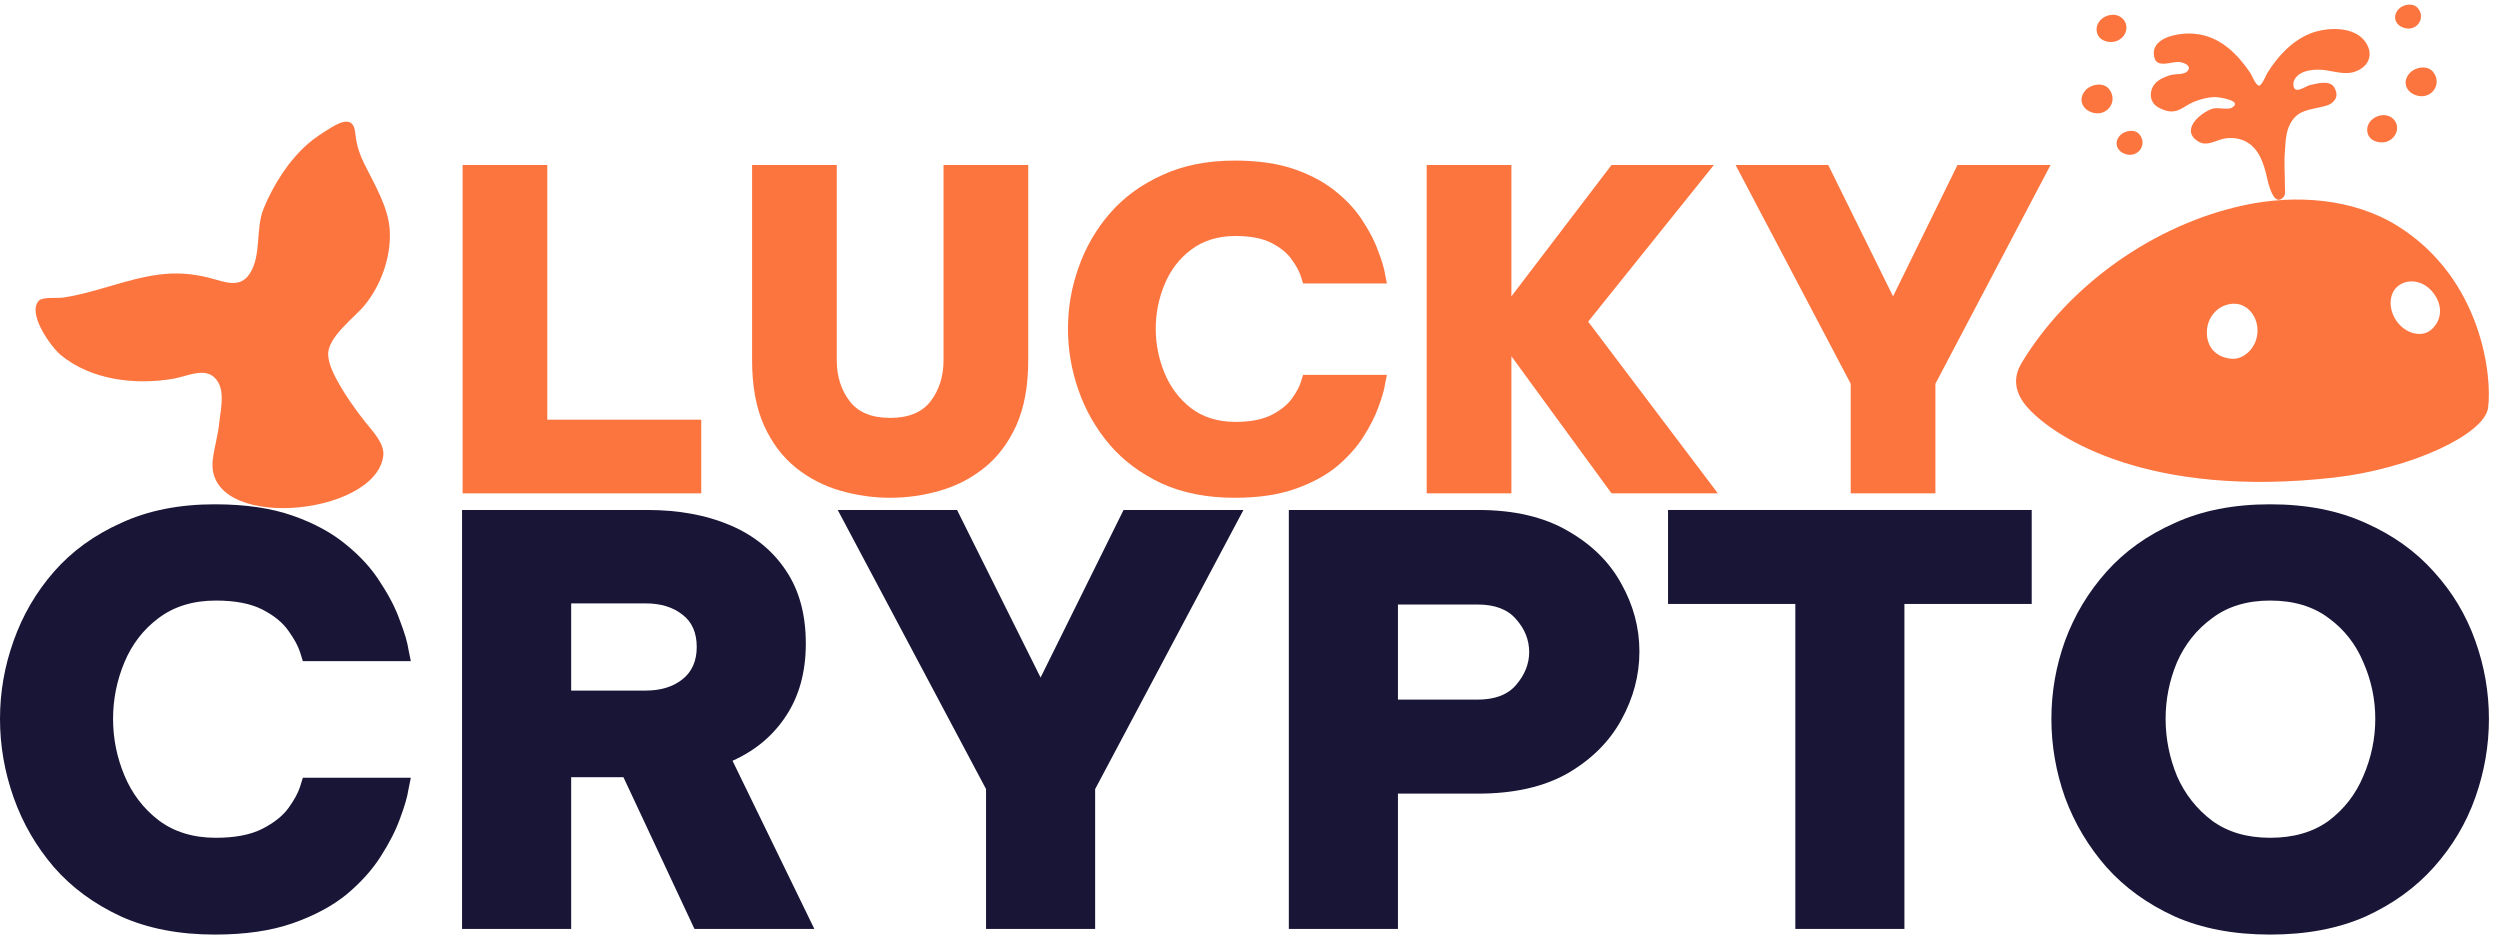
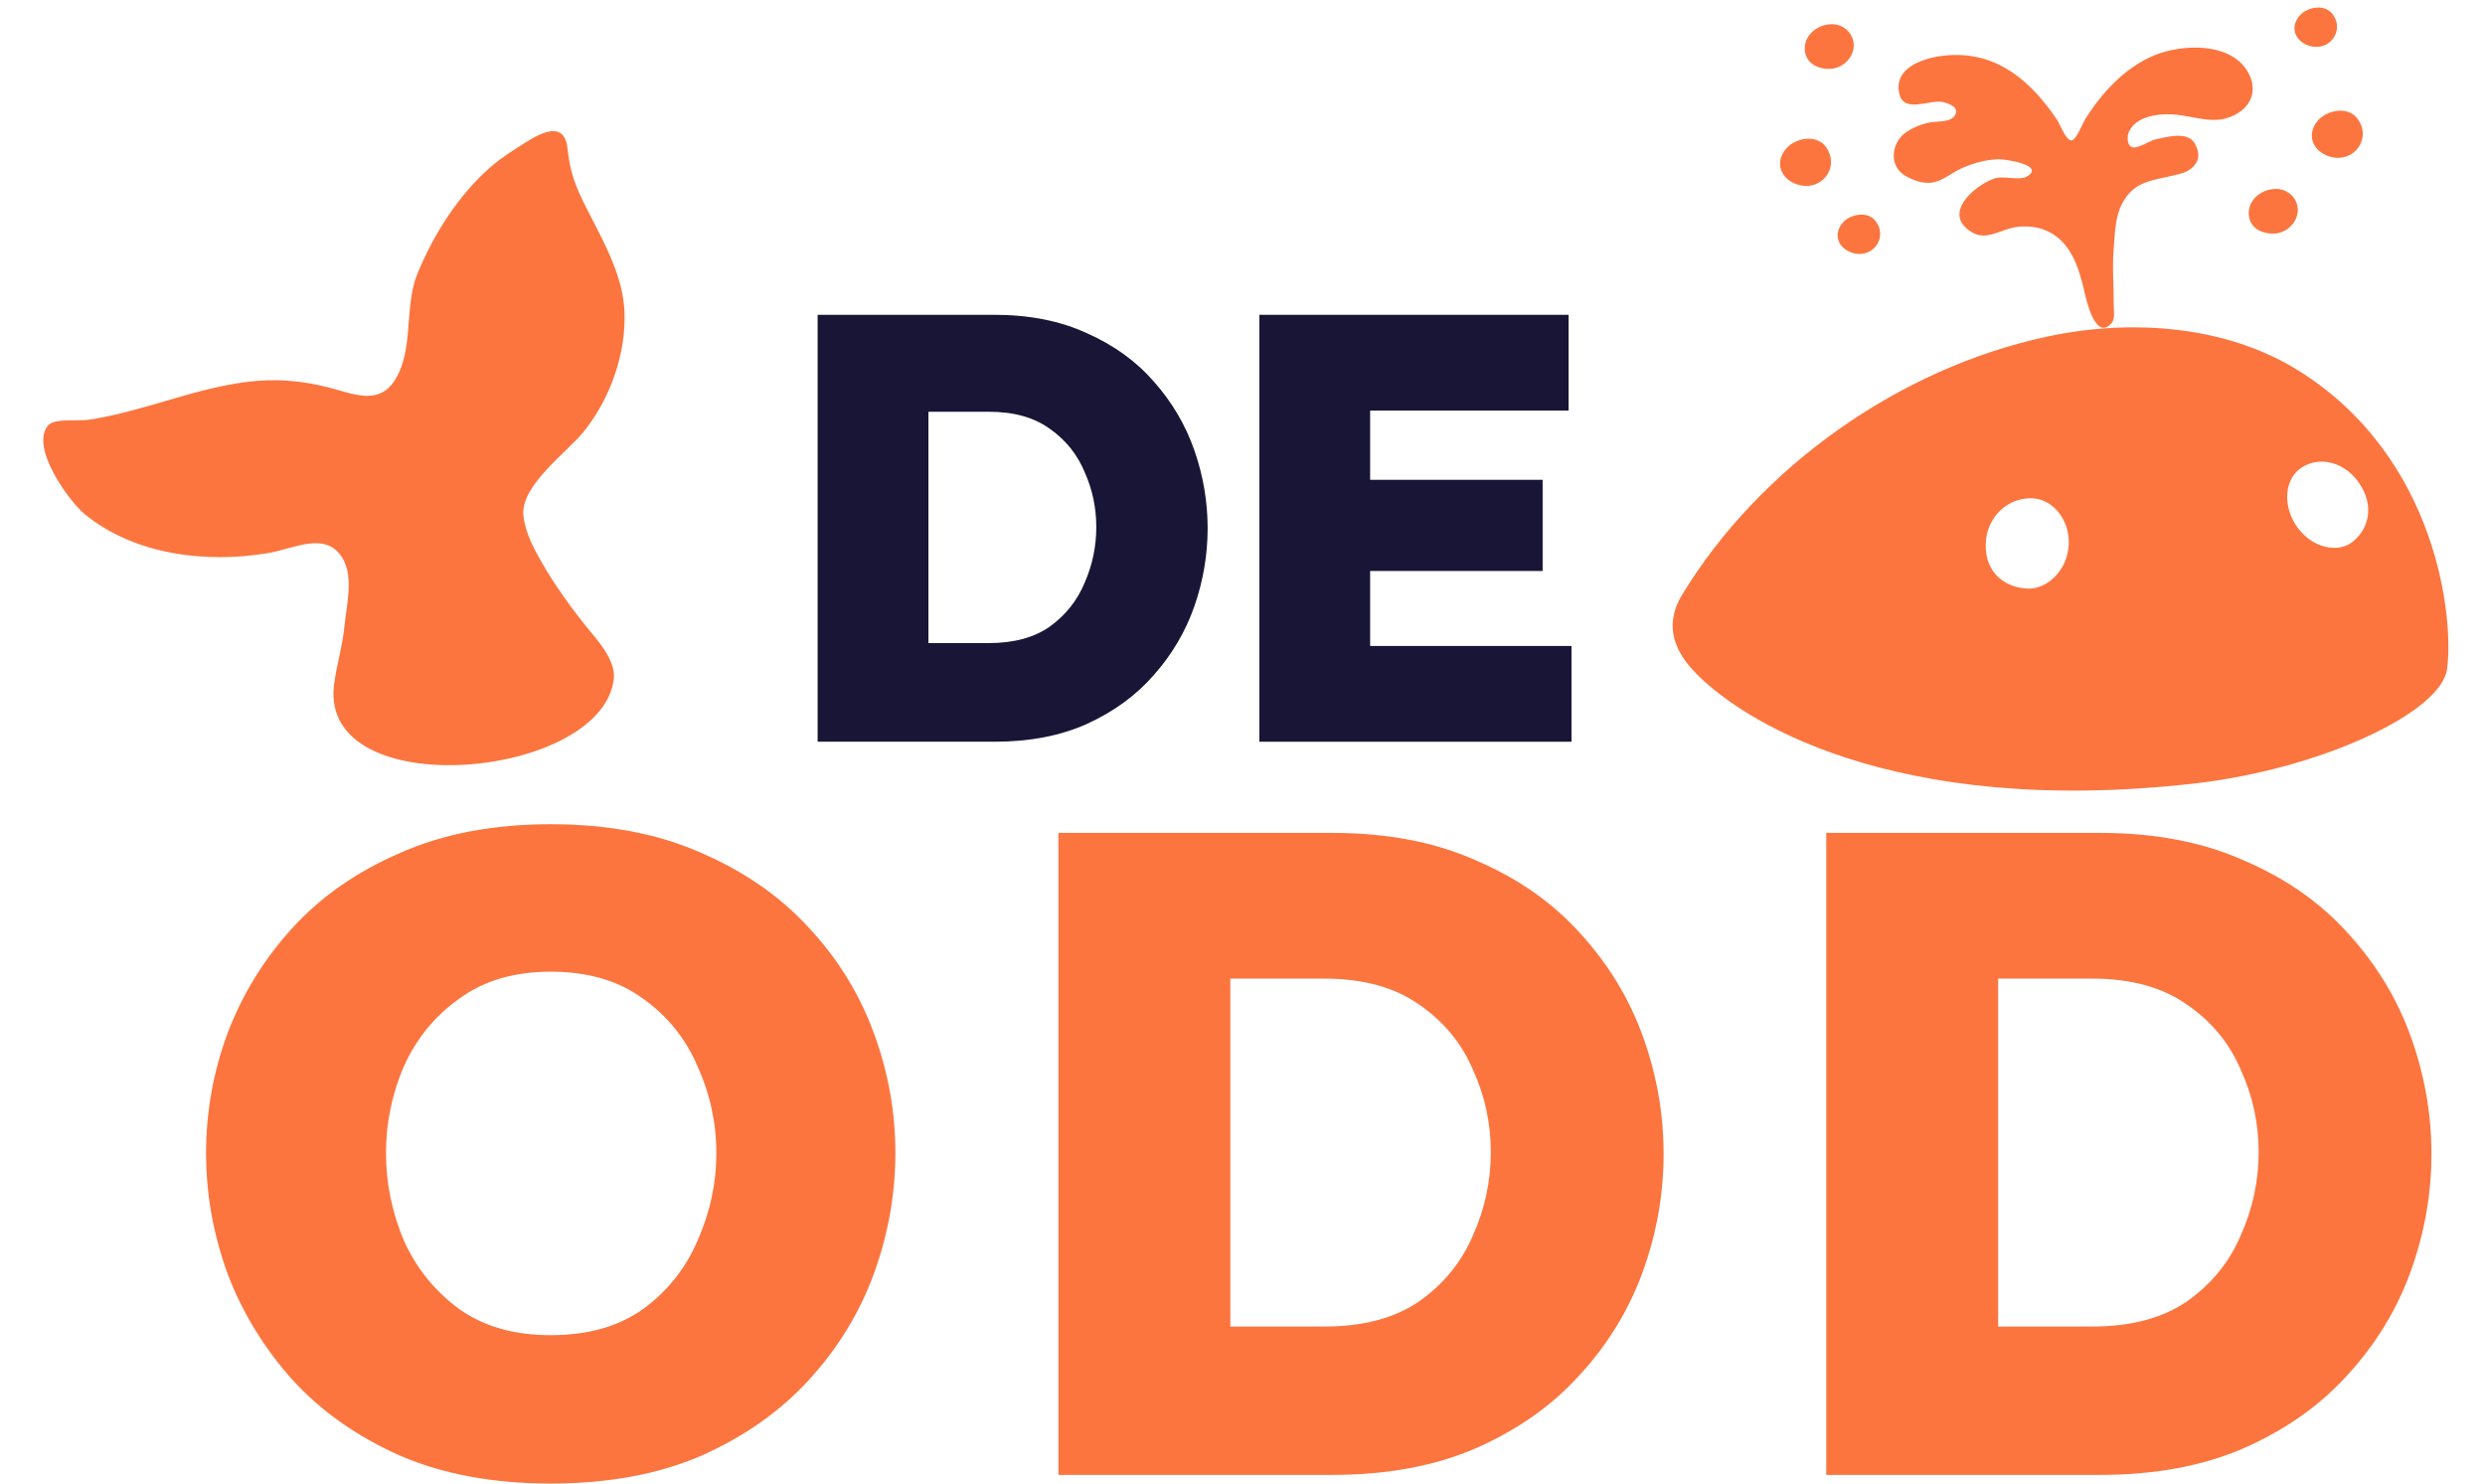
- <svg xmlns="http://www.w3.org/2000/svg" width="107" height="40" viewBox="0 0 107 40" fill="none">
-   <path d="M1.66 12.873C1.82 12.698 2.452 12.772 2.686 12.738C4.051 12.543 5.39 11.94 6.785 11.755C7.544 11.653 8.258 11.707 8.997 11.902C9.602 12.055 10.269 12.371 10.695 11.703C11.2 10.906 10.929 9.796 11.283 8.926C11.706 7.898 12.36 6.864 13.202 6.135C13.494 5.882 13.833 5.672 14.156 5.47C14.587 5.206 15.122 4.971 15.199 5.654C15.255 6.174 15.355 6.514 15.585 6.996C16.028 7.905 16.643 8.881 16.685 9.914C16.731 11.02 16.306 12.208 15.605 13.066C15.177 13.59 14.005 14.435 14.046 15.195C14.069 15.541 14.224 15.899 14.382 16.194C14.732 16.852 15.158 17.459 15.625 18.052C15.929 18.438 16.483 18.987 16.402 19.531C16.036 22.127 8.754 22.771 9.106 19.677C9.165 19.162 9.338 18.605 9.379 18.125C9.433 17.606 9.621 16.845 9.341 16.366C8.915 15.622 8.075 16.095 7.407 16.212C5.782 16.488 3.901 16.267 2.598 15.193C2.204 14.87 1.148 13.431 1.66 12.873Z" fill="#FC753F" />
-   <path d="M101.05 2.942C100.553 3.263 100.086 3.089 99.557 3.008C99.121 2.943 98.411 2.971 98.192 3.435C98.137 3.551 98.132 3.796 98.278 3.84C98.427 3.886 98.733 3.668 98.889 3.635C99.204 3.569 99.729 3.417 99.912 3.751C100.008 3.922 100.039 4.107 99.942 4.254C99.798 4.477 99.594 4.522 99.342 4.58C98.873 4.695 98.417 4.718 98.116 5.144C97.825 5.552 97.832 6.001 97.795 6.464C97.751 6.97 97.798 7.471 97.794 7.976C97.794 8.107 97.833 8.32 97.74 8.427C97.323 8.91 97.083 7.853 97.03 7.612C96.883 6.971 96.662 6.24 95.957 5.986C95.696 5.894 95.378 5.884 95.112 5.952C94.808 6.029 94.444 6.259 94.119 6.074C93.296 5.606 94.112 4.872 94.659 4.663C94.908 4.57 95.334 4.725 95.532 4.603C96.02 4.306 94.954 4.154 94.812 4.155C94.493 4.158 94.158 4.248 93.868 4.372C93.655 4.462 93.474 4.605 93.268 4.699C92.955 4.843 92.658 4.751 92.374 4.596C91.916 4.346 91.977 3.718 92.388 3.442C92.552 3.332 92.765 3.244 92.95 3.203C93.129 3.161 93.477 3.196 93.611 3.059C93.829 2.827 93.511 2.693 93.311 2.658C92.995 2.602 92.335 2.946 92.209 2.474C92.003 1.712 92.967 1.468 93.527 1.438C94.8 1.37 95.66 2.153 96.316 3.128C96.38 3.221 96.533 3.628 96.67 3.661L96.7 3.663C96.821 3.639 96.987 3.21 97.046 3.116C97.481 2.42 98.091 1.751 98.875 1.435C99.571 1.158 100.751 1.102 101.239 1.792C101.52 2.193 101.485 2.659 101.05 2.942ZM102.005 6.093L101.89 6.093C101.613 6.076 101.36 5.93 101.321 5.634C101.269 5.242 101.625 4.933 102.021 4.928C102.402 4.925 102.695 5.278 102.564 5.663C102.485 5.894 102.252 6.076 102.005 6.093ZM90.423 1.794L90.306 1.797C90.029 1.778 89.778 1.631 89.739 1.338C89.687 0.945 90.045 0.636 90.436 0.632C90.815 0.627 91.109 0.984 90.981 1.365C90.903 1.598 90.669 1.777 90.423 1.794ZM103.522 4.107C103.03 4.019 102.773 3.548 103.122 3.143C103.356 2.871 103.897 2.766 104.143 3.085C104.35 3.351 104.322 3.655 104.163 3.865C104.024 4.047 103.788 4.155 103.522 4.107ZM90.273 3.818C90.477 4.084 90.451 4.39 90.29 4.598C90.151 4.778 89.915 4.888 89.651 4.84C89.157 4.753 88.9 4.281 89.249 3.876C89.483 3.602 90.025 3.497 90.273 3.818ZM91.059 6.616C90.648 6.543 90.433 6.15 90.725 5.81C90.92 5.585 91.372 5.497 91.578 5.763C91.751 5.984 91.727 6.24 91.594 6.415C91.477 6.567 91.281 6.657 91.059 6.616ZM102.978 1.214C102.566 1.141 102.353 0.748 102.643 0.41C102.836 0.183 103.289 0.095 103.496 0.361C103.671 0.584 103.645 0.838 103.511 1.013C103.396 1.165 103.2 1.253 102.978 1.214Z" fill="#FC753F" />
-   <path fill-rule="evenodd" clip-rule="evenodd" d="M102.611 9.667C100.714 8.486 98.246 8.313 96.063 8.78C92.198 9.605 88.551 12.191 86.529 15.525C86.093 16.246 86.285 16.902 86.808 17.474C87.996 18.77 92.007 21.335 99.897 20.44C103.183 20.067 106.33 18.594 106.489 17.459C106.671 16.163 106.254 11.94 102.611 9.667ZM103.994 14.158C103.683 14.381 103.199 14.323 102.831 14.02C102.23 13.525 102.158 12.645 102.612 12.262C103.08 11.864 103.862 12.008 104.261 12.708C104.562 13.23 104.437 13.728 104.131 14.041C104.089 14.084 104.043 14.123 103.994 14.158ZM95.568 15.357C95.497 15.354 95.433 15.347 95.368 15.336C94.903 15.258 94.49 14.924 94.457 14.32C94.405 13.518 95.037 12.948 95.704 13.003C96.346 13.057 96.805 13.822 96.551 14.572C96.395 15.031 95.984 15.36 95.568 15.357Z" fill="#FC753F" />
-   <path d="M19.799 21.115V7.062H23.424V17.962H30.013V21.115H19.799Z" fill="#FC753F" />
-   <path d="M38.099 21.305C37.381 21.305 36.67 21.203 35.965 21.001C35.26 20.798 34.625 20.469 34.058 20.013C33.492 19.558 33.039 18.956 32.699 18.209C32.359 17.45 32.189 16.519 32.189 15.418V7.062H35.814V15.418C35.814 16.101 35.996 16.684 36.362 17.165C36.727 17.646 37.306 17.886 38.099 17.886C38.892 17.886 39.471 17.646 39.836 17.165C40.2 16.684 40.383 16.101 40.383 15.418V7.062H44.008V15.418C44.008 16.519 43.838 17.45 43.498 18.209C43.158 18.956 42.705 19.558 42.139 20.013C41.572 20.469 40.937 20.798 40.232 21.001C39.527 21.203 38.816 21.305 38.099 21.305Z" fill="#FC753F" />
-   <path d="M52.846 21.305C51.663 21.305 50.624 21.102 49.731 20.697C48.837 20.279 48.094 19.728 47.503 19.045C46.911 18.349 46.464 17.57 46.162 16.709C45.86 15.848 45.709 14.968 45.709 14.069C45.709 13.171 45.86 12.297 46.162 11.449C46.464 10.588 46.911 9.816 47.503 9.132C48.094 8.449 48.837 7.904 49.731 7.499C50.624 7.081 51.663 6.873 52.846 6.873C53.853 6.873 54.715 6.999 55.432 7.252C56.15 7.506 56.748 7.835 57.226 8.24C57.704 8.632 58.082 9.056 58.359 9.512C58.648 9.955 58.862 10.379 59.001 10.784C59.152 11.177 59.246 11.5 59.284 11.753C59.334 12.006 59.359 12.133 59.359 12.133H55.772C55.772 12.133 55.741 12.031 55.678 11.829C55.615 11.626 55.489 11.392 55.3 11.126C55.111 10.848 54.822 10.607 54.432 10.405C54.042 10.202 53.526 10.101 52.884 10.101C52.128 10.101 51.493 10.297 50.977 10.689C50.473 11.069 50.096 11.563 49.844 12.171C49.592 12.778 49.466 13.411 49.466 14.069C49.466 14.728 49.592 15.361 49.844 15.969C50.096 16.576 50.473 17.076 50.977 17.469C51.493 17.861 52.128 18.057 52.884 18.057C53.526 18.057 54.042 17.956 54.432 17.753C54.822 17.551 55.111 17.317 55.3 17.051C55.489 16.785 55.615 16.551 55.678 16.348C55.741 16.146 55.772 16.044 55.772 16.044H59.359C59.359 16.044 59.334 16.171 59.284 16.424C59.246 16.677 59.152 17.007 59.001 17.412C58.862 17.804 58.648 18.228 58.359 18.684C58.082 19.127 57.704 19.551 57.226 19.956C56.748 20.349 56.15 20.672 55.432 20.925C54.715 21.178 53.853 21.305 52.846 21.305Z" fill="#FC753F" />
-   <path d="M61.063 21.115V7.062H64.688V12.683L68.973 7.062H73.354L67.973 13.766L73.524 21.115H68.973L64.688 15.247V21.115H61.063Z" fill="#FC753F" />
-   <path d="M79.211 21.115V16.424L74.283 7.062H78.248L81.023 12.683L83.78 7.062H87.764L82.836 16.424V21.115H79.211Z" fill="#FC753F" />
-   <path d="M9.193 40C7.669 40 6.331 39.742 5.18 39.225C4.029 38.692 3.072 37.989 2.31 37.117C1.548 36.228 0.973 35.235 0.584 34.136C0.195 33.038 0 31.915 0 30.768C0 29.621 0.195 28.506 0.584 27.424C0.973 26.326 1.548 25.34 2.31 24.468C3.072 23.596 4.029 22.901 5.18 22.384C6.331 21.851 7.669 21.584 9.193 21.584C10.49 21.584 11.6 21.746 12.524 22.069C13.448 22.392 14.219 22.812 14.835 23.329C15.451 23.83 15.937 24.371 16.294 24.953C16.667 25.518 16.942 26.059 17.121 26.576C17.315 27.077 17.437 27.489 17.485 27.812C17.55 28.135 17.583 28.297 17.583 28.297H12.962C12.962 28.297 12.921 28.167 12.841 27.909C12.759 27.65 12.597 27.352 12.354 27.012C12.111 26.657 11.738 26.35 11.235 26.091C10.733 25.833 10.068 25.704 9.241 25.704C8.268 25.704 7.45 25.954 6.785 26.455C6.137 26.94 5.65 27.57 5.326 28.345C5.002 29.12 4.839 29.928 4.839 30.768C4.839 31.608 5.002 32.416 5.326 33.191C5.65 33.967 6.137 34.605 6.785 35.105C7.45 35.606 8.268 35.857 9.241 35.857C10.068 35.857 10.733 35.727 11.235 35.469C11.738 35.211 12.111 34.912 12.354 34.572C12.597 34.233 12.759 33.934 12.841 33.676C12.921 33.417 12.962 33.288 12.962 33.288H17.583C17.583 33.288 17.55 33.45 17.485 33.773C17.437 34.096 17.315 34.516 17.121 35.033C16.942 35.534 16.667 36.075 16.294 36.656C15.937 37.222 15.451 37.763 14.835 38.28C14.219 38.781 13.448 39.193 12.524 39.516C11.6 39.839 10.49 40 9.193 40Z" fill="#181536" />
-   <path d="M19.776 39.758V21.827H27.704C29.05 21.827 30.233 22.045 31.255 22.481C32.276 22.917 33.071 23.563 33.638 24.419C34.206 25.259 34.489 26.302 34.489 27.545C34.489 28.757 34.206 29.791 33.638 30.647C33.087 31.487 32.325 32.125 31.352 32.561L34.854 39.758H29.723L26.683 33.264H24.446V39.758H19.776ZM27.631 25.825H24.446V29.557H27.631C28.28 29.557 28.807 29.395 29.212 29.072C29.617 28.749 29.82 28.288 29.82 27.691C29.82 27.077 29.617 26.616 29.212 26.31C28.807 25.986 28.28 25.825 27.631 25.825Z" fill="#181536" />
-   <path d="M42.203 39.758V33.773L35.855 21.827H40.962L44.537 28.999L48.088 21.827H53.219L46.872 33.773V39.758H42.203Z" fill="#181536" />
-   <path d="M55.162 39.758V21.827H63.261C64.801 21.827 66.082 22.126 67.103 22.723C68.124 23.305 68.886 24.056 69.389 24.977C69.908 25.898 70.167 26.867 70.167 27.885C70.167 28.902 69.908 29.88 69.389 30.817C68.886 31.737 68.124 32.497 67.103 33.094C66.082 33.676 64.801 33.967 63.261 33.967H59.832V39.758H55.162ZM63.236 25.873H59.832V29.944H63.236C63.982 29.944 64.533 29.734 64.89 29.314C65.263 28.878 65.449 28.41 65.449 27.909C65.449 27.392 65.263 26.923 64.89 26.503C64.533 26.083 63.982 25.873 63.236 25.873Z" fill="#181536" />
-   <path d="M76.84 39.758V25.849H71.392V21.827H86.957V25.849H81.509V39.758H76.84Z" fill="#181536" />
-   <path d="M97.163 40C95.607 40 94.245 39.742 93.078 39.225C91.91 38.692 90.938 37.989 90.159 37.117C89.381 36.228 88.789 35.235 88.384 34.136C87.995 33.038 87.8 31.915 87.8 30.768C87.8 29.621 87.995 28.506 88.384 27.424C88.789 26.326 89.381 25.34 90.159 24.468C90.938 23.596 91.91 22.901 93.078 22.384C94.245 21.851 95.607 21.584 97.163 21.584C98.719 21.584 100.081 21.851 101.249 22.384C102.416 22.901 103.389 23.596 104.167 24.468C104.961 25.34 105.553 26.326 105.942 27.424C106.331 28.506 106.526 29.621 106.526 30.768C106.526 31.915 106.331 33.038 105.942 34.136C105.553 35.235 104.961 36.228 104.167 37.117C103.389 37.989 102.416 38.692 101.249 39.225C100.081 39.742 98.719 40 97.163 40ZM97.163 35.857C98.168 35.857 99.003 35.614 99.668 35.13C100.333 34.629 100.827 33.991 101.151 33.215C101.492 32.424 101.662 31.608 101.662 30.768C101.662 29.928 101.492 29.12 101.151 28.345C100.827 27.57 100.333 26.94 99.668 26.455C99.003 25.954 98.168 25.704 97.163 25.704C96.174 25.704 95.347 25.954 94.683 26.455C94.018 26.94 93.515 27.57 93.175 28.345C92.851 29.12 92.688 29.928 92.688 30.768C92.688 31.608 92.851 32.424 93.175 33.215C93.515 33.991 94.018 34.629 94.683 35.13C95.347 35.614 96.174 35.857 97.163 35.857Z" fill="#181536" />
+ <svg xmlns="http://www.w3.org/2000/svg" width="67" height="40" viewBox="0 0 67 40" fill="none">
+   <path d="M60.356 3.04C59.841 3.372 59.359 3.193 58.812 3.109C58.362 3.041 57.628 3.07 57.401 3.55C57.344 3.67 57.34 3.923 57.49 3.969C57.645 4.016 57.96 3.79 58.122 3.756C58.448 3.688 58.989 3.531 59.179 3.876C59.278 4.053 59.31 4.244 59.21 4.396C59.061 4.626 58.85 4.673 58.59 4.733C58.105 4.852 57.634 4.876 57.323 5.316C57.022 5.737 57.03 6.201 56.991 6.68C56.945 7.204 56.994 7.721 56.99 8.243C56.99 8.378 57.03 8.599 56.934 8.709C56.504 9.208 56.255 8.116 56.2 7.867C56.048 7.204 55.82 6.449 55.092 6.186C54.822 6.091 54.493 6.081 54.218 6.151C53.903 6.231 53.527 6.469 53.192 6.277C52.341 5.794 53.185 5.035 53.75 4.819C54.007 4.722 54.447 4.883 54.652 4.757C55.157 4.45 54.055 4.292 53.908 4.294C53.579 4.297 53.232 4.39 52.932 4.518C52.712 4.611 52.526 4.759 52.312 4.856C51.989 5.005 51.681 4.91 51.388 4.75C50.915 4.491 50.978 3.842 51.403 3.557C51.572 3.444 51.792 3.352 51.984 3.31C52.169 3.267 52.528 3.303 52.666 3.161C52.892 2.921 52.563 2.783 52.357 2.747C52.03 2.689 51.348 3.044 51.217 2.557C51.005 1.769 52.001 1.517 52.58 1.486C53.895 1.416 54.785 2.225 55.463 3.233C55.529 3.328 55.686 3.749 55.828 3.783L55.859 3.786C55.985 3.761 56.156 3.317 56.217 3.22C56.667 2.501 57.297 1.809 58.107 1.483C58.827 1.196 60.047 1.139 60.551 1.852C60.84 2.267 60.804 2.747 60.356 3.04ZM61.343 6.297L61.223 6.297C60.937 6.28 60.676 6.129 60.635 5.823C60.581 5.417 60.949 5.098 61.358 5.093C61.752 5.09 62.055 5.455 61.92 5.853C61.838 6.091 61.597 6.279 61.343 6.297ZM49.372 1.854L49.251 1.857C48.964 1.837 48.705 1.686 48.665 1.382C48.611 0.976 48.981 0.657 49.386 0.652C49.777 0.648 50.081 1.017 49.949 1.41C49.868 1.651 49.627 1.836 49.372 1.854ZM62.91 4.245C62.402 4.154 62.136 3.667 62.497 3.248C62.739 2.967 63.298 2.858 63.552 3.188C63.766 3.463 63.736 3.777 63.572 3.994C63.429 4.182 63.184 4.294 62.91 4.245ZM49.217 3.945C49.428 4.22 49.401 4.537 49.235 4.752C49.091 4.938 48.847 5.052 48.575 5.002C48.064 4.912 47.798 4.424 48.159 4.006C48.401 3.723 48.96 3.613 49.217 3.945ZM50.029 6.838C49.605 6.762 49.383 6.356 49.684 6.004C49.886 5.772 50.352 5.681 50.566 5.956C50.745 6.185 50.72 6.449 50.582 6.63C50.461 6.786 50.258 6.88 50.029 6.838ZM62.348 1.255C61.922 1.179 61.702 0.773 62.001 0.424C62.201 0.189 62.669 0.098 62.883 0.373C63.064 0.604 63.037 0.866 62.899 1.047C62.78 1.203 62.577 1.295 62.348 1.255Z" fill="#FC753F" />
+   <path fill-rule="evenodd" clip-rule="evenodd" d="M61.969 9.991C60.008 8.77 57.457 8.591 55.201 9.074C51.206 9.926 47.437 12.6 45.347 16.045C44.897 16.79 45.095 17.469 45.636 18.059C46.864 19.399 51.009 22.05 59.164 21.125C62.56 20.739 65.812 19.217 65.976 18.044C66.165 16.705 65.733 12.339 61.969 9.991ZM63.398 14.632C63.076 14.863 62.577 14.803 62.196 14.489C61.575 13.978 61.501 13.068 61.969 12.673C62.453 12.261 63.261 12.411 63.674 13.133C63.984 13.674 63.855 14.188 63.539 14.511C63.496 14.556 63.449 14.596 63.398 14.632ZM54.689 15.871C54.616 15.868 54.55 15.861 54.483 15.85C54.002 15.769 53.575 15.424 53.542 14.8C53.487 13.97 54.141 13.382 54.83 13.438C55.493 13.494 55.968 14.285 55.705 15.06C55.544 15.535 55.119 15.874 54.689 15.871Z" fill="#FC753F" />
+   <path d="M1.308 11.46C1.473 11.278 2.126 11.355 2.369 11.32C3.779 11.118 5.164 10.495 6.605 10.304C7.389 10.198 8.128 10.255 8.891 10.455C9.516 10.614 10.206 10.941 10.646 10.25C11.168 9.426 10.888 8.279 11.254 7.38C11.69 6.317 12.367 5.249 13.237 4.495C13.539 4.234 13.889 4.017 14.223 3.808C14.669 3.535 15.221 3.292 15.301 3.998C15.359 4.536 15.462 4.887 15.7 5.385C16.158 6.324 16.794 7.333 16.837 8.401C16.884 9.544 16.445 10.772 15.721 11.659C15.278 12.2 14.067 13.074 14.109 13.86C14.133 14.216 14.293 14.587 14.456 14.892C14.818 15.571 15.258 16.199 15.742 16.812C16.055 17.211 16.628 17.779 16.545 18.341C16.166 21.023 8.64 21.689 9.003 18.492C9.065 17.959 9.244 17.383 9.286 16.888C9.341 16.351 9.536 15.565 9.247 15.07C8.806 14.301 7.938 14.79 7.248 14.91C5.569 15.196 3.624 14.967 2.277 13.857C1.87 13.523 0.779 12.036 1.308 11.46Z" fill="#FC753F" />
+   <path d="M22.045 19.999V8.488H26.805C27.759 8.488 28.594 8.654 29.309 8.986C30.035 9.308 30.637 9.743 31.114 10.293C31.601 10.842 31.964 11.459 32.203 12.144C32.441 12.828 32.56 13.528 32.56 14.244C32.56 14.959 32.441 15.659 32.203 16.344C31.964 17.028 31.601 17.645 31.114 18.195C30.637 18.745 30.035 19.185 29.309 19.517C28.594 19.839 27.759 19.999 26.805 19.999H22.045ZM26.665 11.102H25.032V17.339H26.665C27.339 17.339 27.889 17.189 28.314 16.888C28.739 16.577 29.05 16.183 29.247 15.706C29.455 15.229 29.558 14.731 29.558 14.213C29.558 13.694 29.455 13.202 29.247 12.735C29.05 12.258 28.739 11.869 28.314 11.568C27.889 11.257 27.339 11.102 26.665 11.102Z" fill="#181536" />
+   <path d="M33.955 19.999V8.488H42.292V11.07H36.941V12.937H41.592V15.395H36.941V17.417H42.37V19.999H33.955Z" fill="#181536" />
+   <path d="M14.848 40C13.303 40 11.952 39.751 10.793 39.252C9.635 38.737 8.669 38.059 7.897 37.217C7.125 36.359 6.537 35.4 6.135 34.34C5.749 33.279 5.556 32.195 5.556 31.088C5.556 29.981 5.749 28.905 6.135 27.86C6.537 26.8 7.125 25.848 7.897 25.006C8.669 24.164 9.635 23.494 10.793 22.995C11.952 22.48 13.303 22.223 14.848 22.223C16.393 22.223 17.745 22.48 18.903 22.995C20.062 23.494 21.027 24.164 21.8 25.006C22.588 25.848 23.175 26.8 23.562 27.86C23.948 28.905 24.141 29.981 24.141 31.088C24.141 32.195 23.948 33.279 23.562 34.34C23.175 35.4 22.588 36.359 21.8 37.217C21.027 38.059 20.062 38.737 18.903 39.252C17.745 39.751 16.393 40 14.848 40ZM14.848 36C15.846 36 16.675 35.767 17.334 35.299C17.994 34.815 18.485 34.199 18.807 33.451C19.145 32.687 19.314 31.899 19.314 31.088C19.314 30.277 19.145 29.497 18.807 28.749C18.485 28 17.994 27.392 17.334 26.924C16.675 26.441 15.846 26.199 14.848 26.199C13.867 26.199 13.046 26.441 12.386 26.924C11.727 27.392 11.228 28 10.89 28.749C10.568 29.497 10.407 30.277 10.407 31.088C10.407 31.899 10.568 32.687 10.89 33.451C11.228 34.199 11.727 34.815 12.386 35.299C13.046 35.767 13.867 36 14.848 36Z" fill="#FC753F" />
+   <path d="M28.537 39.767V22.457H35.923C37.404 22.457 38.699 22.706 39.809 23.205C40.936 23.689 41.869 24.343 42.609 25.17C43.365 25.997 43.928 26.924 44.299 27.954C44.669 28.983 44.854 30.035 44.854 31.111C44.854 32.188 44.669 33.24 44.299 34.269C43.928 35.299 43.365 36.227 42.609 37.053C41.869 37.88 40.936 38.542 39.809 39.041C38.699 39.525 37.404 39.767 35.923 39.767H28.537ZM35.706 26.386H33.172V35.767H35.706C36.752 35.767 37.605 35.54 38.264 35.088C38.924 34.62 39.407 34.028 39.713 33.31C40.035 32.593 40.195 31.845 40.195 31.065C40.195 30.285 40.035 29.544 39.713 28.843C39.407 28.125 38.924 27.54 38.264 27.088C37.605 26.62 36.752 26.386 35.706 26.386Z" fill="#FC753F" />
+   <path d="M49.239 39.767V22.457H56.625C58.105 22.457 59.401 22.706 60.511 23.205C61.638 23.689 62.571 24.343 63.311 25.17C64.067 25.997 64.63 26.924 65.001 27.954C65.371 28.983 65.556 30.035 65.556 31.111C65.556 32.188 65.371 33.24 65.001 34.269C64.63 35.299 64.067 36.227 63.311 37.053C62.571 37.88 61.638 38.542 60.511 39.041C59.401 39.525 58.105 39.767 56.625 39.767H49.239ZM56.408 26.386H53.873V35.767H56.408C57.454 35.767 58.307 35.54 58.966 35.088C59.626 34.62 60.109 34.028 60.414 33.31C60.736 32.593 60.897 31.845 60.897 31.065C60.897 30.285 60.736 29.544 60.414 28.843C60.109 28.125 59.626 27.54 58.966 27.088C58.307 26.62 57.454 26.386 56.408 26.386Z" fill="#FC753F" />
</svg>
